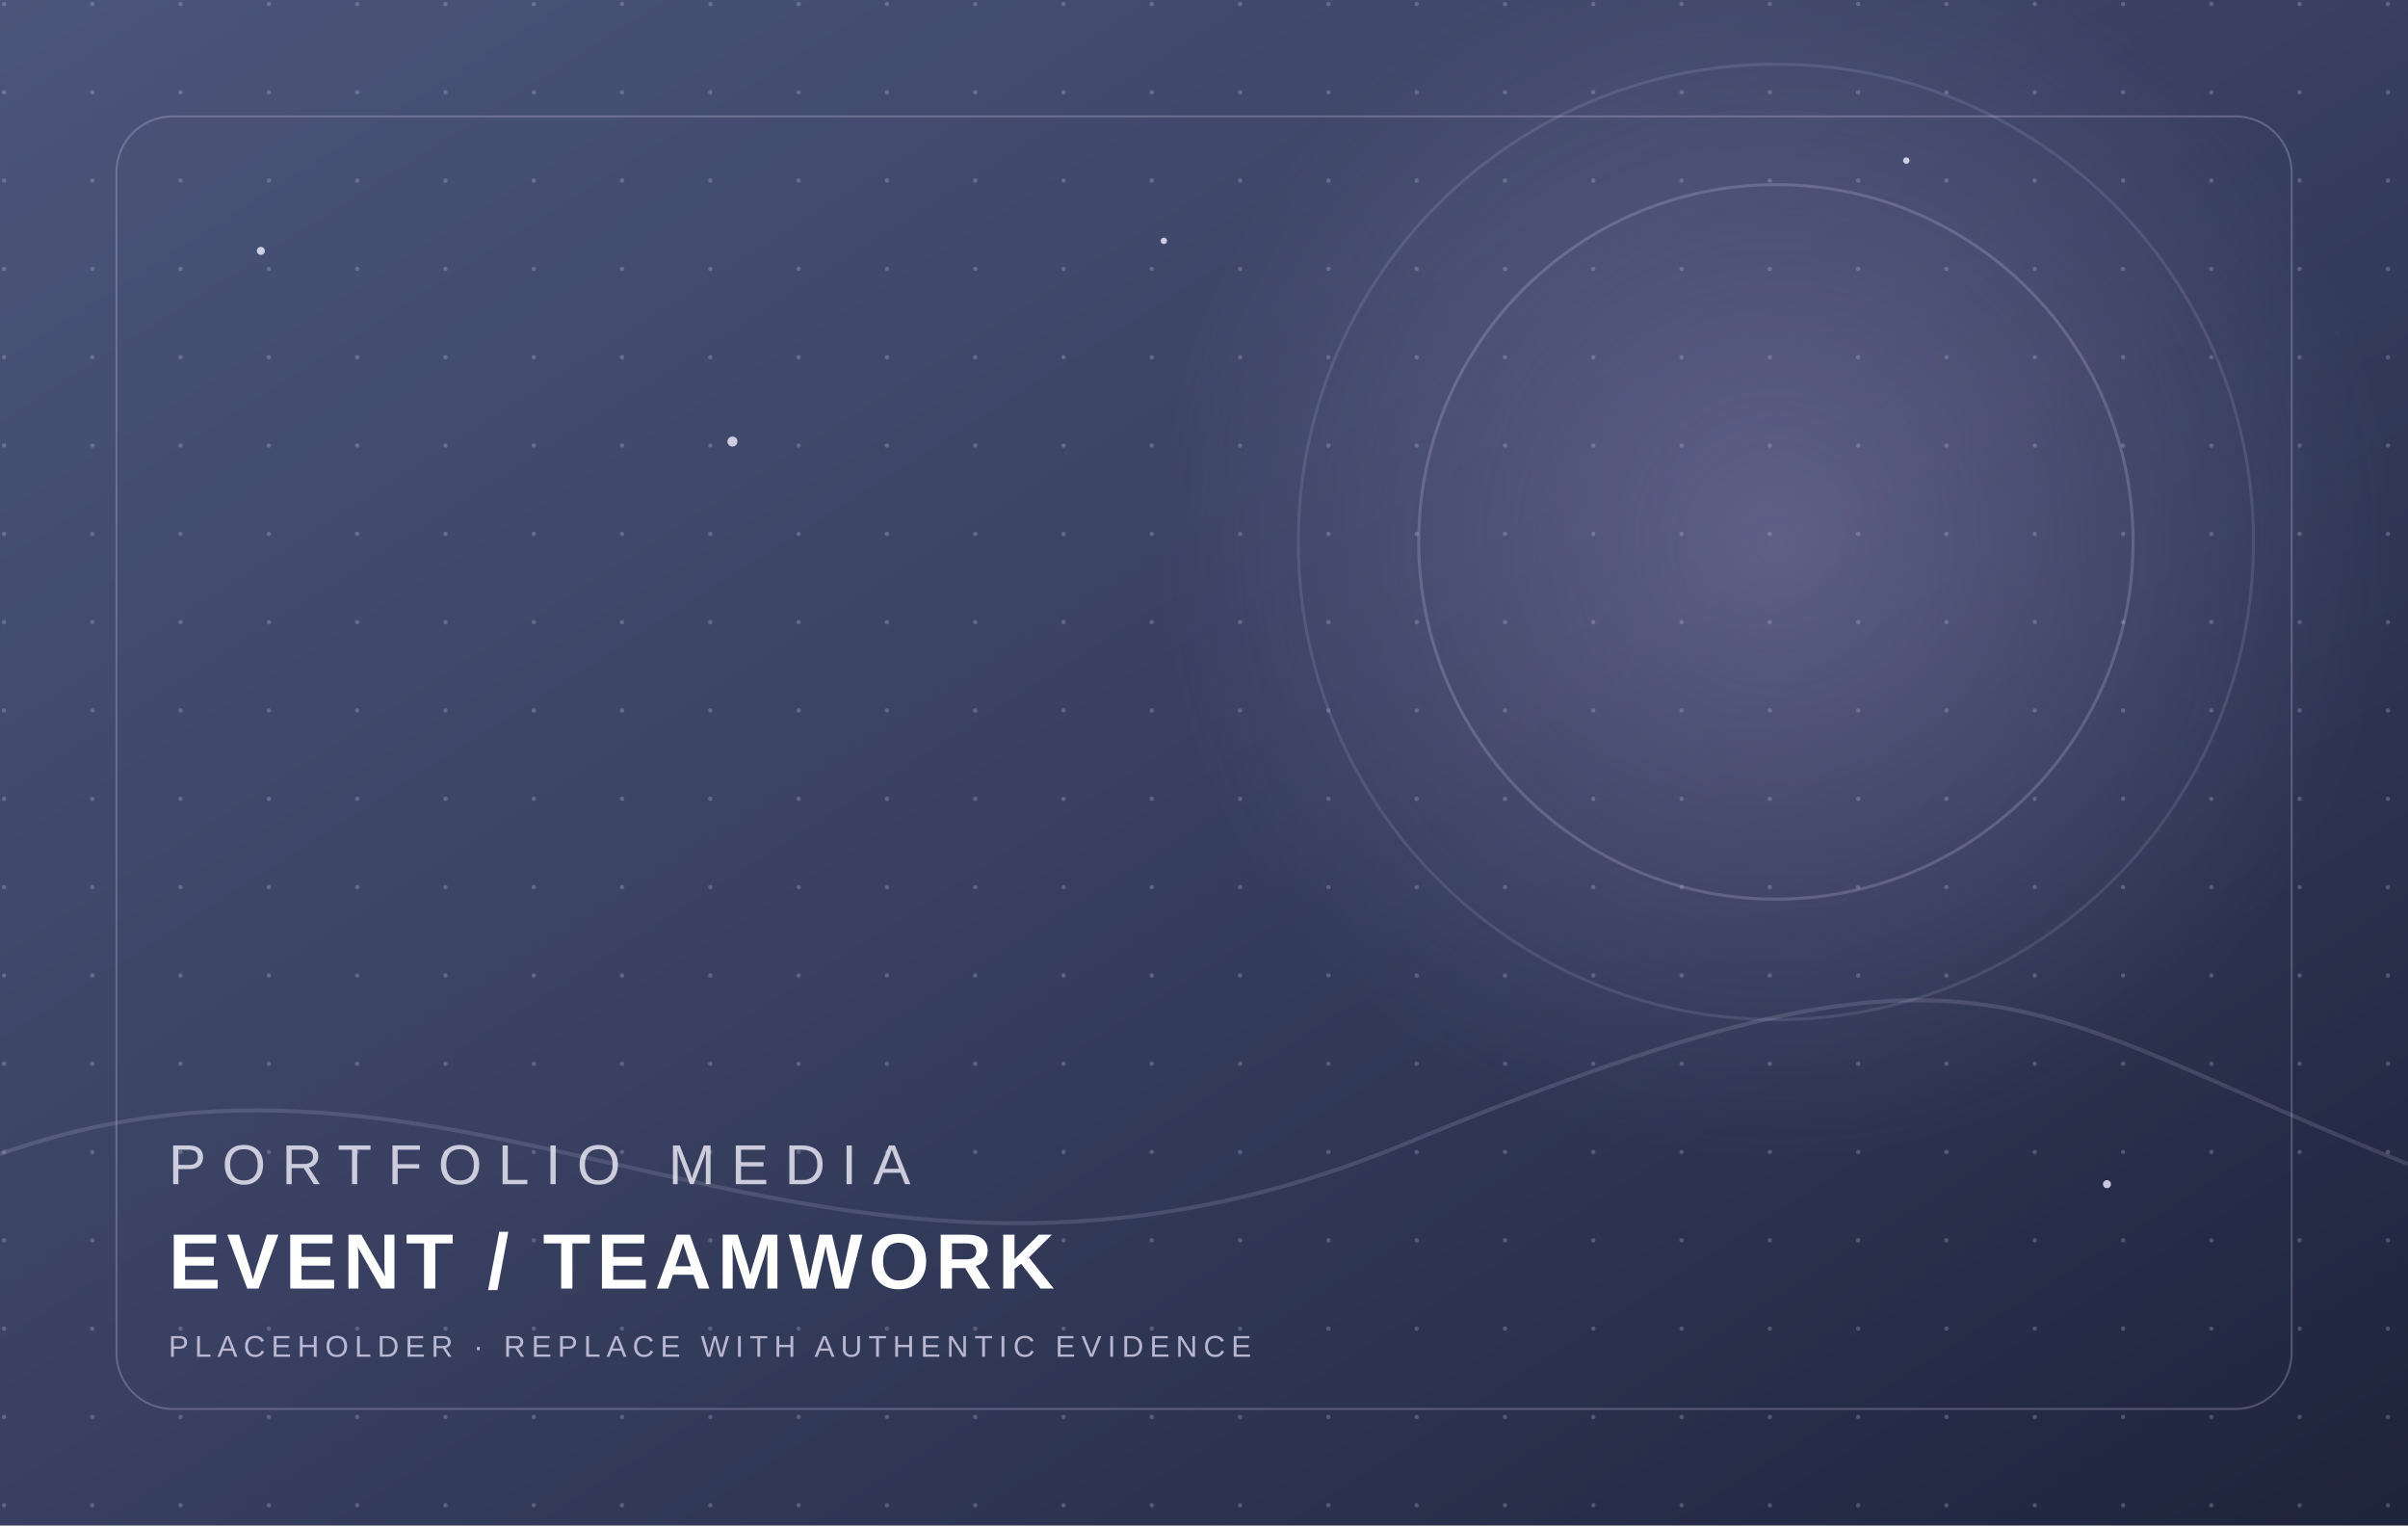
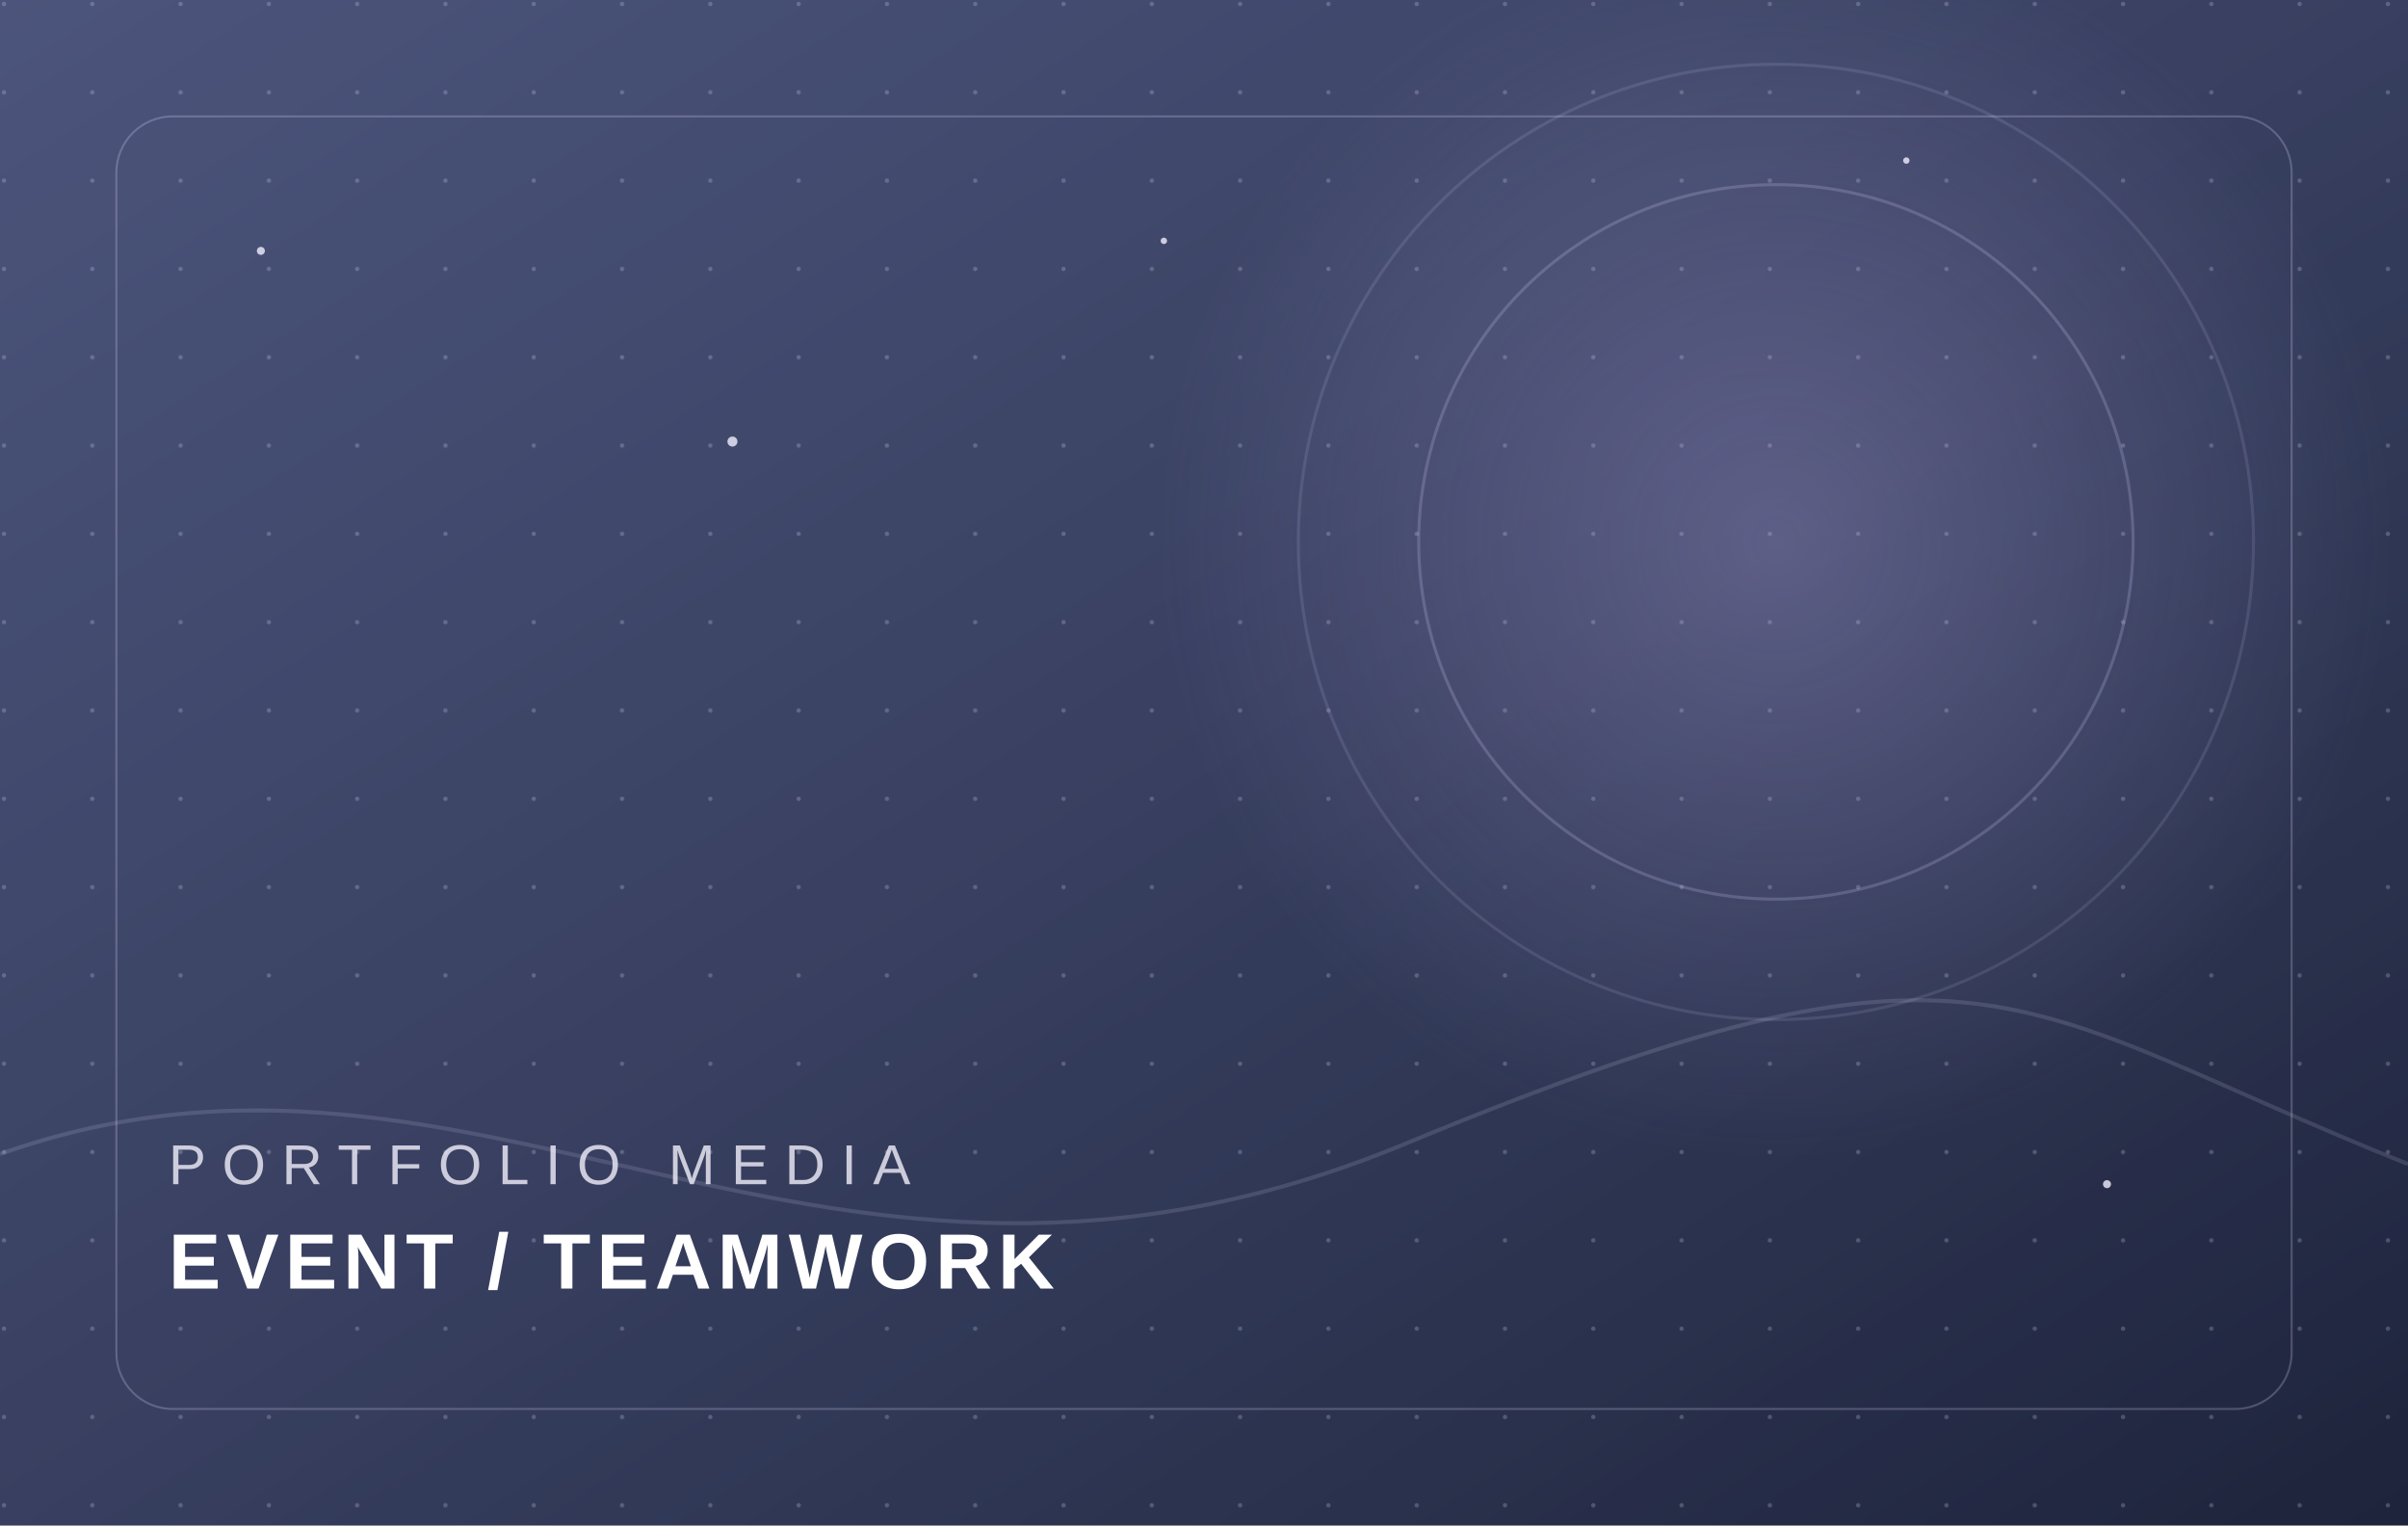
- <svg xmlns="http://www.w3.org/2000/svg" viewBox="0 0 1200 760" role="img" aria-label="Placeholder image for EVENT / TEAMWORK">
+ <svg xmlns="http://www.w3.org/2000/svg" viewBox="0 0 1200 760" role="img" aria-label="Cover image for EVENT / TEAMWORK">
  <defs>
    <linearGradient id="g" x1="0" y1="0" x2="1" y2="1">
      <stop offset="0" stop-color="#7785BD" stop-opacity=".8" />
      <stop offset="1" stop-color="#222A45" />
    </linearGradient>
    <radialGradient id="r">
      <stop offset="0" stop-color="#C5B7F4" stop-opacity=".28" />
      <stop offset="1" stop-color="#C5B7F4" stop-opacity="0" />
    </radialGradient>
    <pattern id="p" width="44" height="44" patternUnits="userSpaceOnUse">
      <circle cx="2" cy="2" r="1.1" fill="#E8E4FF" opacity=".22" />
    </pattern>
  </defs>
  <rect width="1200" height="760" fill="#101221" />
  <rect width="1200" height="760" fill="url(#g)" opacity=".72" />
  <rect width="1200" height="760" fill="url(#p)" />
  <circle cx="885" cy="270" r="310" fill="url(#r)" />
  <circle cx="885" cy="270" r="178" fill="none" stroke="#DCD4FF" stroke-opacity=".20" stroke-width="1.5" />
  <circle cx="885" cy="270" r="238" fill="none" stroke="#DCD4FF" stroke-opacity=".12" stroke-width="1.5" />
  <path d="M0 575 C240 490 410 690 700 570 S1000 500 1200 580" stroke="#E6DEFF" stroke-opacity=".14" stroke-width="2" fill="none" />
  <g fill="#F1EDFF" opacity=".8">
    <circle cx="130" cy="125" r="2" />
    <circle cx="365" cy="220" r="2.5" />
    <circle cx="580" cy="120" r="1.6" />
    <circle cx="1050" cy="590" r="2" />
    <circle cx="950" cy="80" r="1.6" />
  </g>
  <rect x="58" y="58" width="1084" height="644" rx="28" fill="none" stroke="#E5DFFF" stroke-opacity=".24" />
  <text x="84" y="590" fill="#F6F3FF" font-family="Arial, sans-serif" font-size="28" letter-spacing="8" opacity=".78">PORTFOLIO MEDIA</text>
  <text x="84" y="642" fill="#FFFFFF" font-family="Arial, sans-serif" font-weight="700" font-size="39" letter-spacing="3">EVENT / TEAMWORK</text>
-   <text x="84" y="676" fill="#E3DDF6" font-family="Arial, sans-serif" font-size="15" letter-spacing="3" opacity=".76">PLACEHOLDER · REPLACE WITH AUTHENTIC EVIDENCE</text>
</svg>
